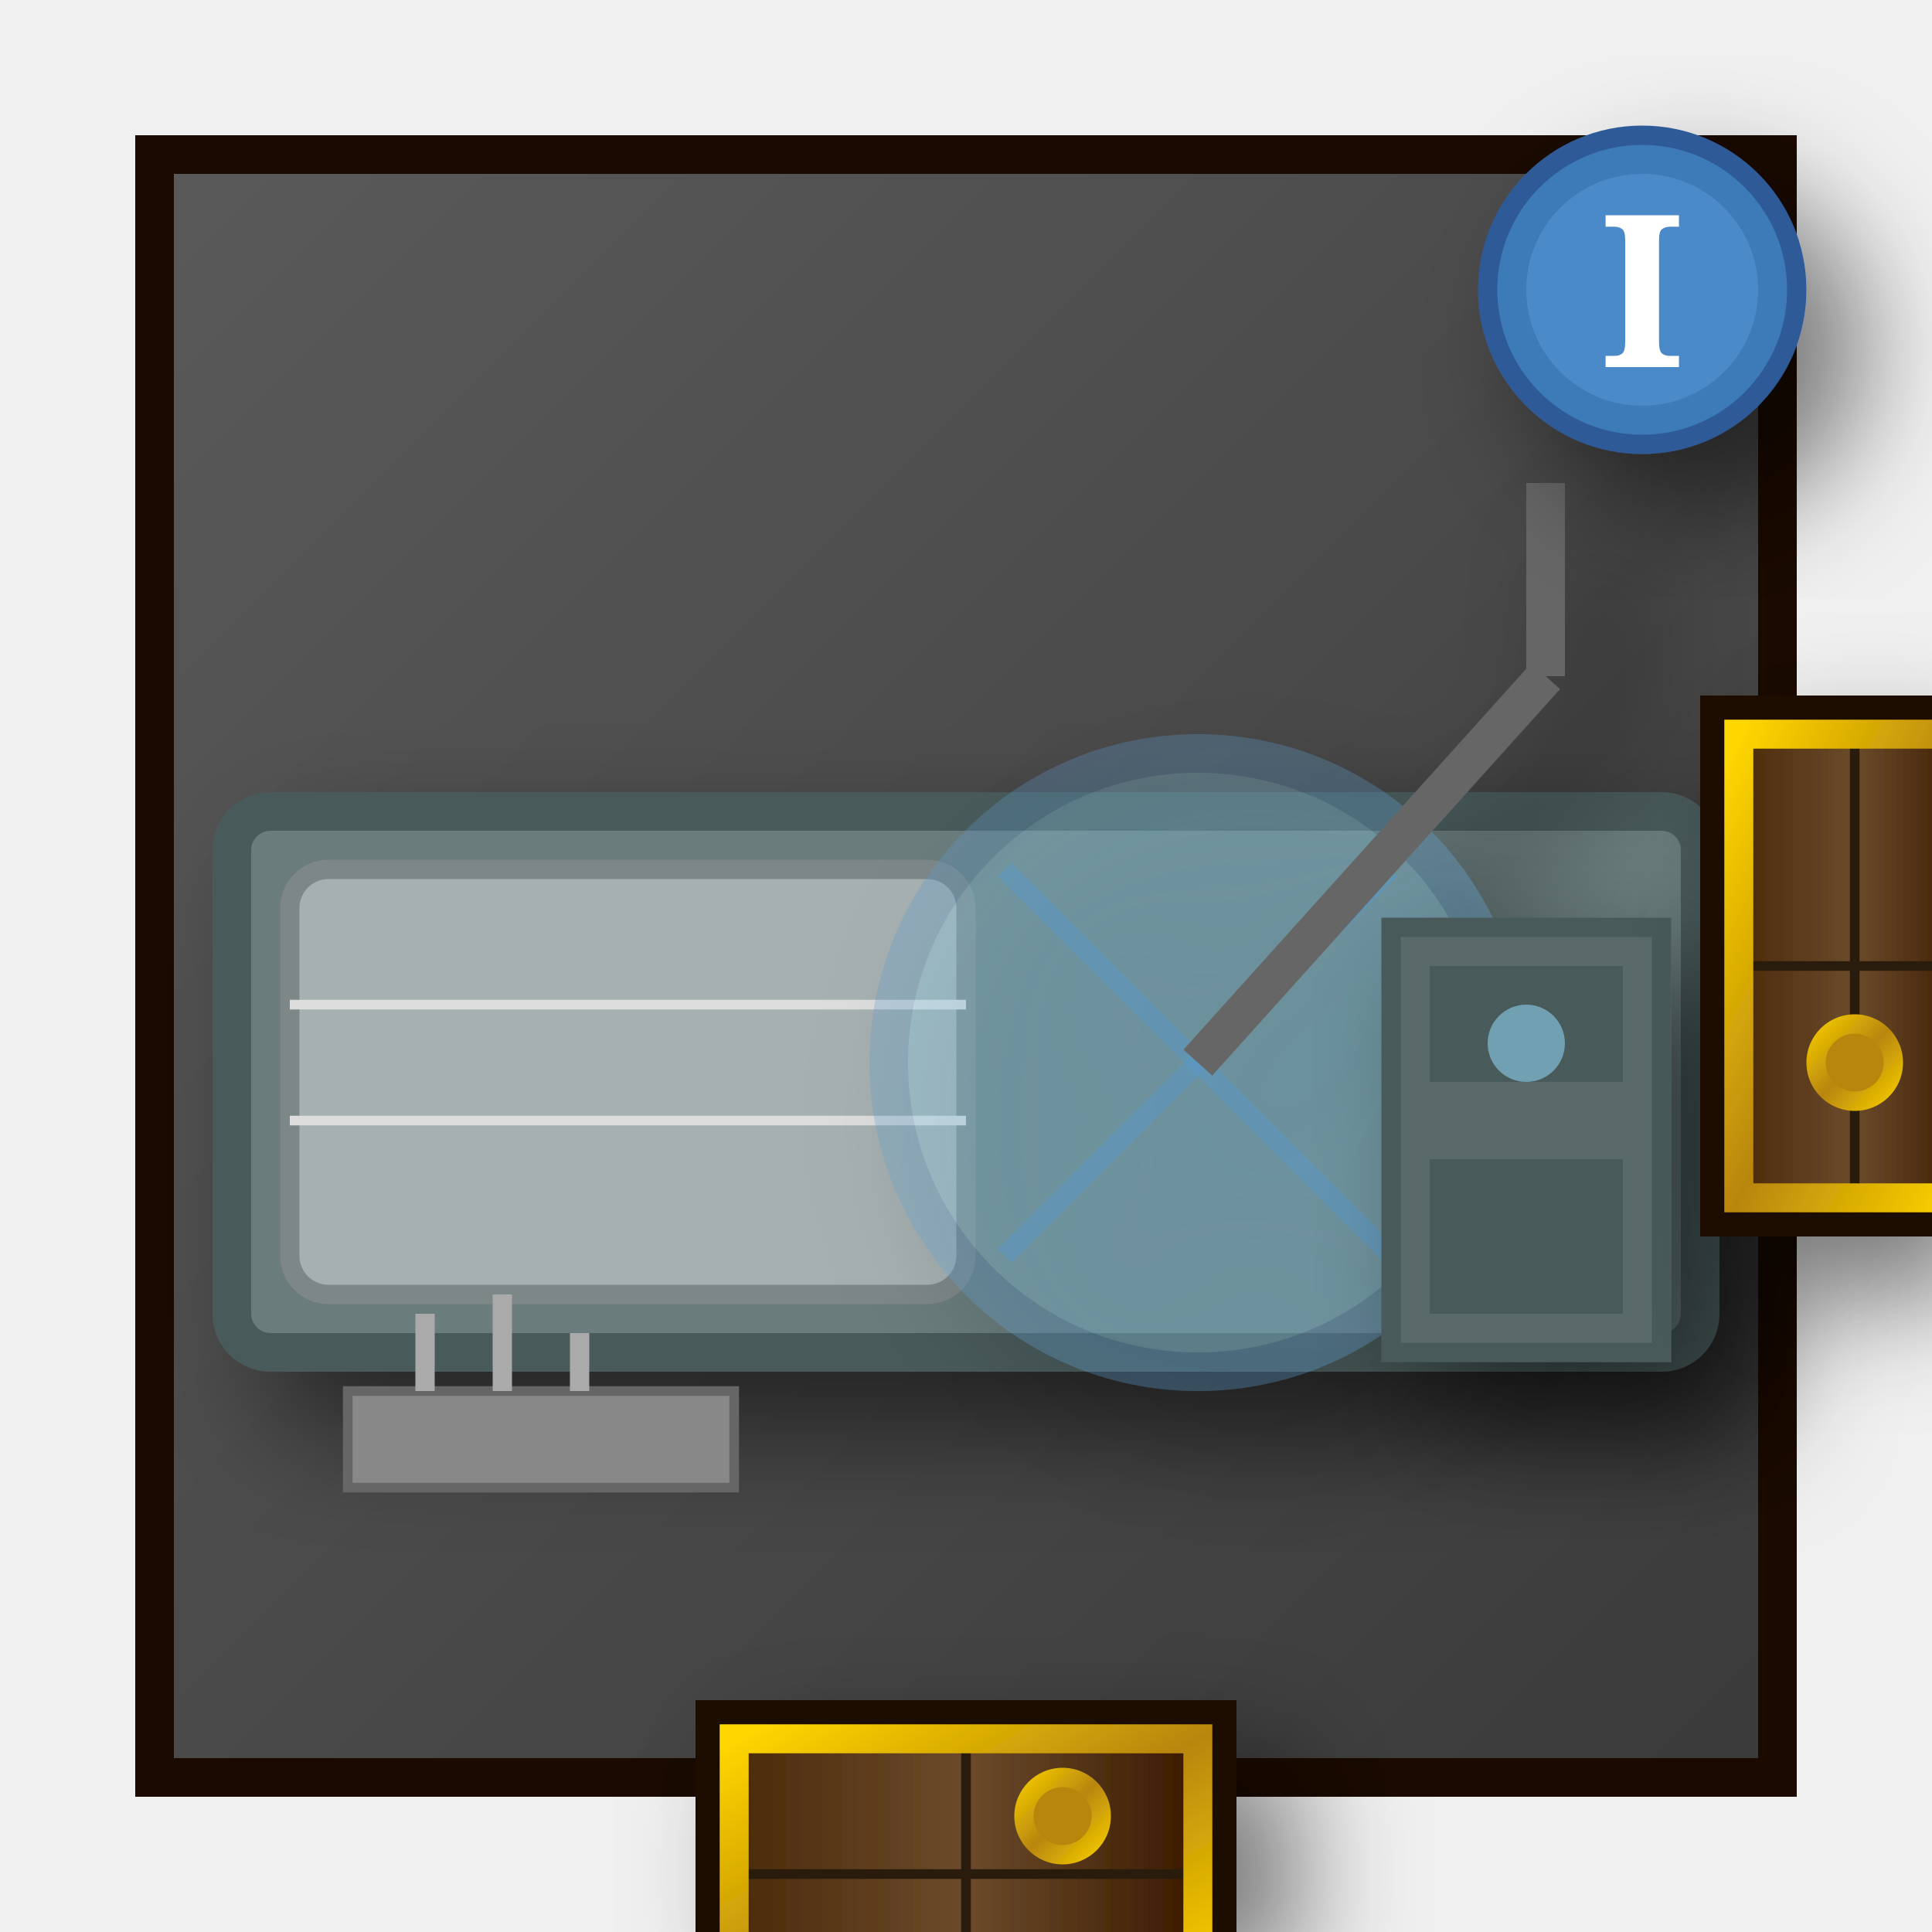
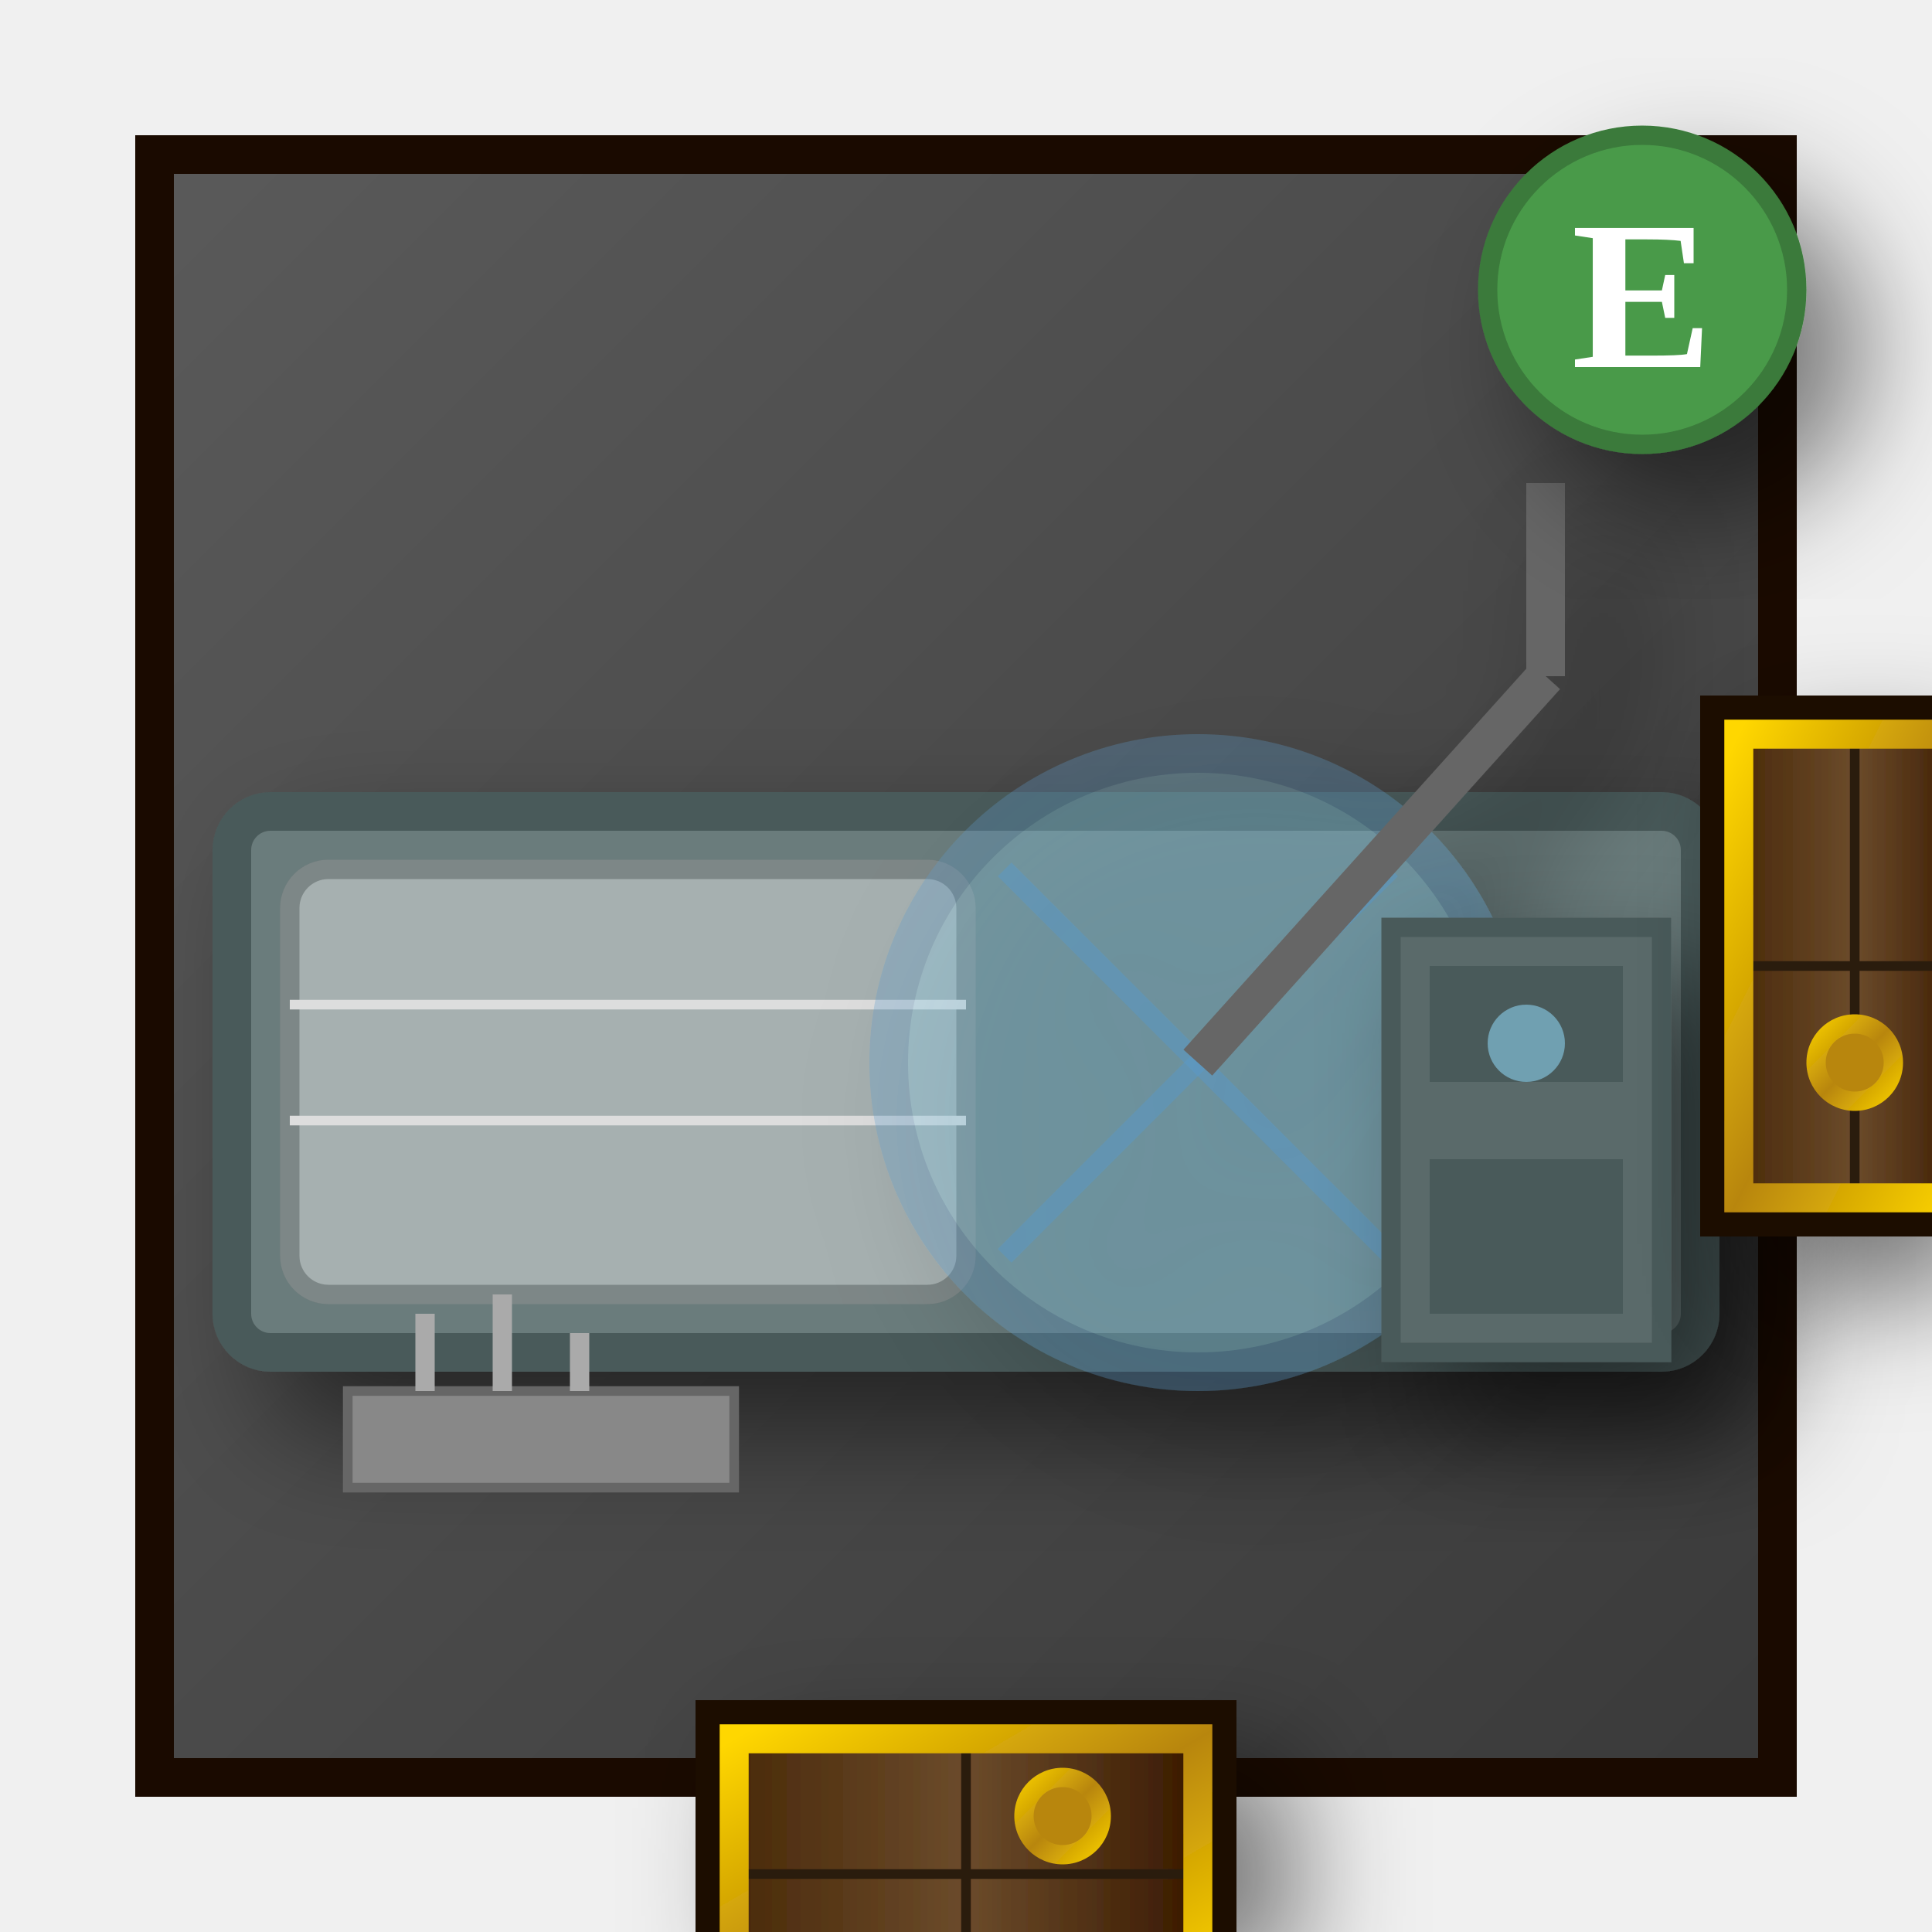
<svg xmlns="http://www.w3.org/2000/svg" viewBox="0 0 100 100" width="400" height="400">
  <defs>
    <linearGradient id="floorGrad" x1="0%" y1="0%" x2="100%" y2="100%">
      <stop offset="0%" style="stop-color:#5A5A5A" />
      <stop offset="100%" style="stop-color:#3A3A3A" />
    </linearGradient>
    <linearGradient id="doorWood" x1="0%" y1="0%" x2="100%" y2="0%">
      <stop offset="0%" style="stop-color:#4A2A0A" />
      <stop offset="50%" style="stop-color:#6B4B2B" />
      <stop offset="100%" style="stop-color:#3A1A00" />
    </linearGradient>
    <linearGradient id="goldTrim" x1="0%" y1="0%" x2="100%" y2="100%">
      <stop offset="0%" style="stop-color:#FFD700" />
      <stop offset="50%" style="stop-color:#B8860B" />
      <stop offset="100%" style="stop-color:#FFD700" />
    </linearGradient>
    <filter id="softShadow" x="-50%" y="-50%" width="200%" height="200%">
      <feGaussianBlur in="SourceAlpha" stdDeviation="3" />
      <feOffset dx="3" dy="3" result="offsetblur" />
      <feComponentTransfer>
        <feFuncA type="linear" slope="0.5" />
      </feComponentTransfer>
      <feMerge>
        <feMergeNode />
        <feMergeNode in="SourceGraphic" />
      </feMerge>
    </filter>
  </defs>
  <rect x="8" y="8" width="84" height="84" fill="url(#floorGrad)" stroke="#1A0A00" stroke-width="2" />
  <g filter="url(#softShadow)">
    <rect x="12" y="42" width="76" height="28" fill="#6B7B7B" stroke="#4A5A5A" stroke-width="2" rx="2" />
    <rect x="15" y="45" width="35" height="22" fill="#FFF" opacity="0.4" stroke="#999" stroke-width="1" rx="2" />
    <line x1="15" y1="52" x2="50" y2="52" stroke="#DDD" stroke-width="0.5" />
    <line x1="15" y1="58" x2="50" y2="58" stroke="#DDD" stroke-width="0.5" />
  </g>
  <g filter="url(#softShadow)">
    <circle cx="62" cy="55" r="16" fill="#87CEEB" opacity="0.3" stroke="#5A9AC8" stroke-width="2" />
    <line x1="52" y1="45" x2="72" y2="65" stroke="#5A9AC8" stroke-width="1" opacity="0.5" />
    <line x1="72" y1="45" x2="52" y2="65" stroke="#5A9AC8" stroke-width="1" opacity="0.5" />
    <line x1="62" y1="55" x2="80" y2="35" stroke="#666" stroke-width="2" />
    <line x1="80" y1="35" x2="80" y2="25" stroke="#666" stroke-width="2" />
  </g>
  <g filter="url(#softShadow)">
    <rect x="72" y="48" width="14" height="22" fill="#5A6A6A" stroke="#4A5A5A" stroke-width="1" />
    <rect x="74" y="50" width="10" height="6" fill="#4A5A5A" />
    <circle cx="79" cy="54" r="2" fill="#87CEEB" opacity="0.6" />
    <rect x="74" y="60" width="10" height="8" fill="#4A5A5A" />
  </g>
  <rect x="18" y="72" width="20" height="5" fill="#888" stroke="#666" stroke-width="0.5" />
  <line x1="22" y1="72" x2="22" y2="68" stroke="#AAA" stroke-width="1" />
  <line x1="26" y1="72" x2="26" y2="67" stroke="#AAA" stroke-width="1" />
  <line x1="30" y1="72" x2="30" y2="69" stroke="#AAA" stroke-width="1" />
  <g filter="url(#softShadow)">
    <rect x="36" y="88" width="28" height="16" fill="#1A0A00" />
    <rect x="38" y="90" width="24" height="14" fill="url(#doorWood)" />
    <line x1="50" y1="90" x2="50" y2="104" stroke="#2A1A0A" stroke-width="0.5" />
    <line x1="38" y1="97" x2="62" y2="97" stroke="#2A1A0A" stroke-width="0.5" />
    <rect x="38" y="90" width="24" height="14" fill="none" stroke="url(#goldTrim)" stroke-width="1.5" />
    <circle cx="55" cy="94" r="2.5" fill="url(#goldTrim)" />
    <circle cx="55" cy="94" r="1.5" fill="#B8860B" />
  </g>
  <g filter="url(#softShadow)">
    <rect x="88" y="36" width="16" height="28" fill="#1A0A00" />
    <rect x="90" y="38" width="12" height="24" fill="url(#doorWood)" />
    <line x1="90" y1="50" x2="102" y2="50" stroke="#2A1A0A" stroke-width="0.5" />
    <line x1="96" y1="38" x2="96" y2="62" stroke="#2A1A0A" stroke-width="0.5" />
    <rect x="90" y="38" width="12" height="24" fill="none" stroke="url(#goldTrim)" stroke-width="1.5" />
    <circle cx="96" cy="55" r="2.5" fill="url(#goldTrim)" />
    <circle cx="96" cy="55" r="1.5" fill="#B8860B" />
  </g>
  <g filter="url(#softShadow)">
-     <circle cx="85" cy="15" r="8" fill="#3D7AB8" stroke="#2D5A98" stroke-width="1" />
-     <circle cx="85" cy="15" r="6" fill="#5A9AD8" opacity="0.5" />
-     <text x="85" y="19" text-anchor="middle" font-size="11" fill="#FFF" font-weight="bold" font-family="serif">I</text>
+     <circle cx="85" cy="15" r="8" fill="#4A9A4A" stroke="#3A7A3A" stroke-width="1" />
+     <text x="85" y="19" text-anchor="middle" font-size="11" fill="#FFF" font-weight="bold">E</text>
  </g>
</svg>
